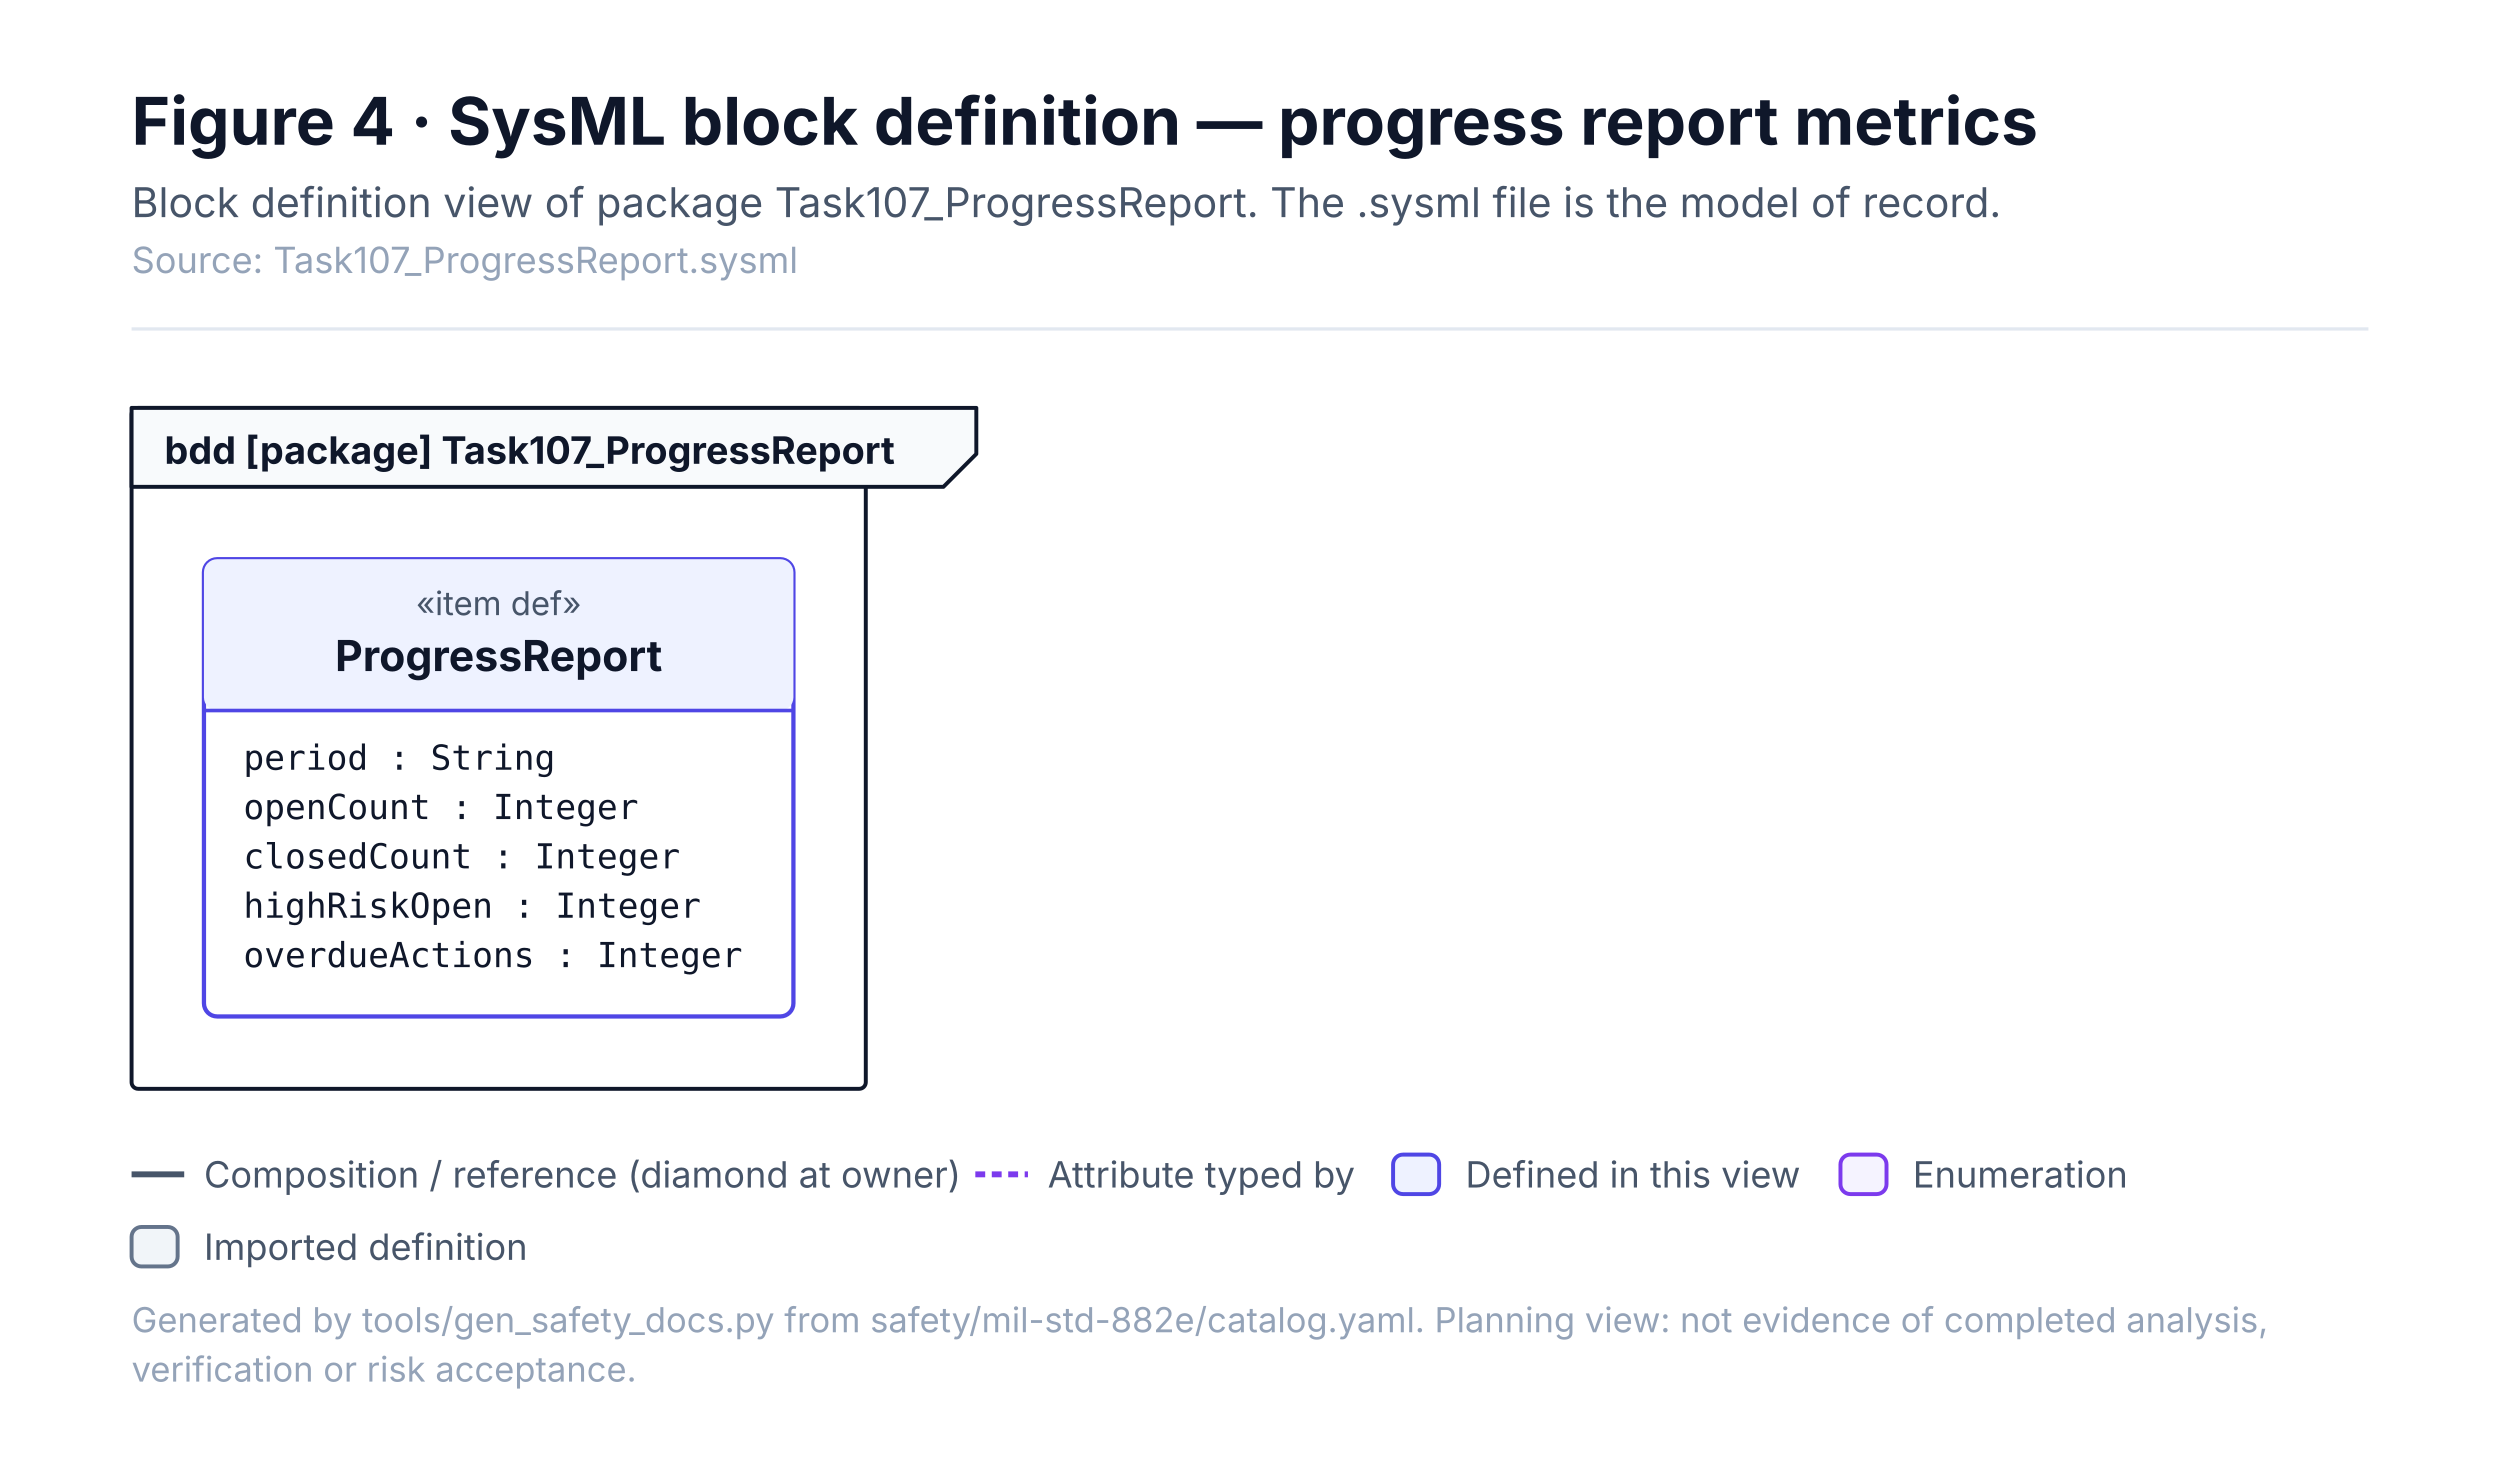
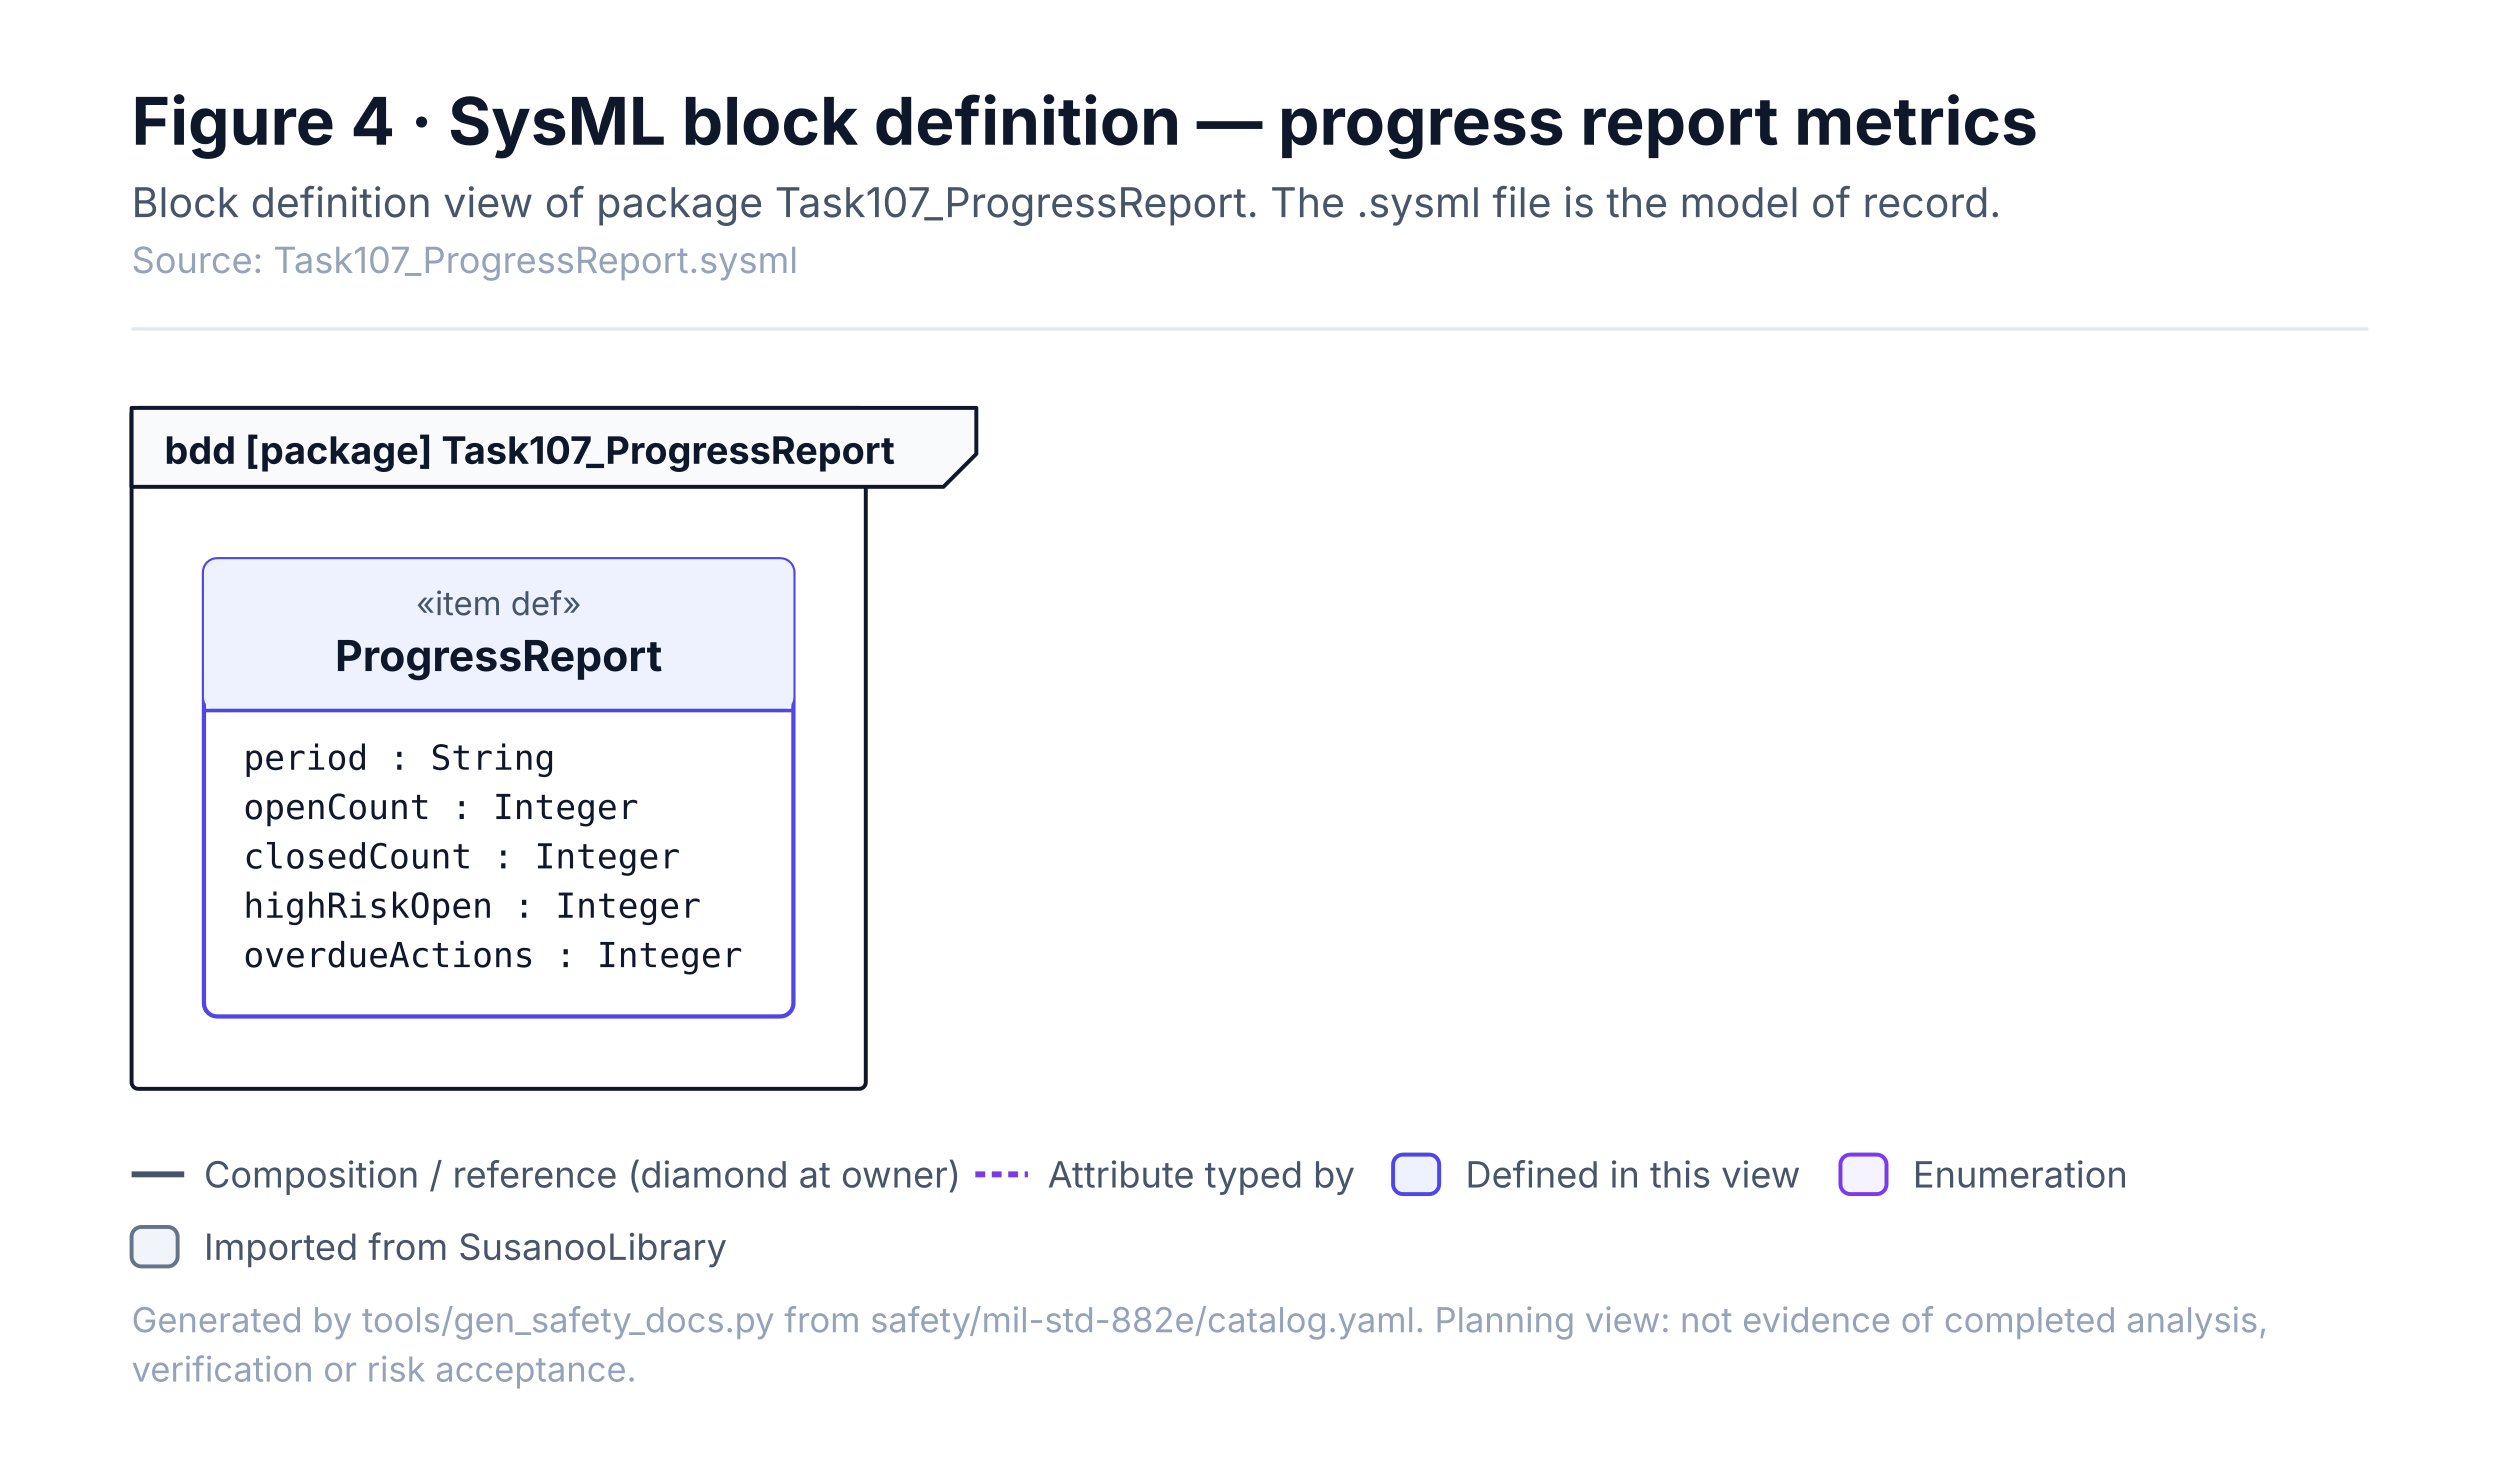
<svg xmlns="http://www.w3.org/2000/svg" width="760" height="449" viewBox="0 0 760 449" font-family="Inter, 'Segoe UI', Helvetica, Arial, sans-serif" role="img">
  <defs>
    <pattern id="hatch" patternUnits="userSpaceOnUse" width="6" height="6" patternTransform="rotate(45)">
      <rect width="6" height="6" fill="#F1F5F9" />
      <line x1="0" y1="0" x2="0" y2="6" stroke="#E2E8F0" stroke-width="2" />
    </pattern>
    <marker id="arr-ink" viewBox="0 0 10 10" refX="9" refY="5" markerWidth="7" markerHeight="7" orient="auto-start-reverse">
      <path d="M0 0 L10 5 L0 10 z" fill="#475569" />
    </marker>
    <marker id="dia-ink" viewBox="0 0 16 10" refX="15" refY="5" markerWidth="12" markerHeight="8" orient="auto-start-reverse">
      <path d="M1 5 L8 1 L15 5 L8 9 z" fill="#475569" />
    </marker>
    <marker id="tri-ink" viewBox="0 0 12 12" refX="11" refY="6" markerWidth="10" markerHeight="10" orient="auto-start-reverse">
      <path d="M1 1 L11 6 L1 11 z" fill="#FFFFFF" stroke="#475569" stroke-width="1.2" />
    </marker>
    <marker id="arr-system" viewBox="0 0 10 10" refX="9" refY="5" markerWidth="7" markerHeight="7" orient="auto-start-reverse">
      <path d="M0 0 L10 5 L0 10 z" fill="#4F46E5" />
    </marker>
    <marker id="dia-system" viewBox="0 0 16 10" refX="15" refY="5" markerWidth="12" markerHeight="8" orient="auto-start-reverse">
      <path d="M1 5 L8 1 L15 5 L8 9 z" fill="#4F46E5" />
    </marker>
    <marker id="tri-system" viewBox="0 0 12 12" refX="11" refY="6" markerWidth="10" markerHeight="10" orient="auto-start-reverse">
      <path d="M1 1 L11 6 L1 11 z" fill="#FFFFFF" stroke="#4F46E5" stroke-width="1.2" />
    </marker>
    <marker id="arr-software" viewBox="0 0 10 10" refX="9" refY="5" markerWidth="7" markerHeight="7" orient="auto-start-reverse">
      <path d="M0 0 L10 5 L0 10 z" fill="#0F766E" />
    </marker>
    <marker id="dia-software" viewBox="0 0 16 10" refX="15" refY="5" markerWidth="12" markerHeight="8" orient="auto-start-reverse">
      <path d="M1 5 L8 1 L15 5 L8 9 z" fill="#0F766E" />
    </marker>
    <marker id="tri-software" viewBox="0 0 12 12" refX="11" refY="6" markerWidth="10" markerHeight="10" orient="auto-start-reverse">
      <path d="M1 1 L11 6 L1 11 z" fill="#FFFFFF" stroke="#0F766E" stroke-width="1.2" />
    </marker>
    <marker id="arr-safety" viewBox="0 0 10 10" refX="9" refY="5" markerWidth="7" markerHeight="7" orient="auto-start-reverse">
      <path d="M0 0 L10 5 L0 10 z" fill="#C2410C" />
    </marker>
    <marker id="dia-safety" viewBox="0 0 16 10" refX="15" refY="5" markerWidth="12" markerHeight="8" orient="auto-start-reverse">
      <path d="M1 5 L8 1 L15 5 L8 9 z" fill="#C2410C" />
    </marker>
    <marker id="tri-safety" viewBox="0 0 12 12" refX="11" refY="6" markerWidth="10" markerHeight="10" orient="auto-start-reverse">
      <path d="M1 1 L11 6 L1 11 z" fill="#FFFFFF" stroke="#C2410C" stroke-width="1.2" />
    </marker>
    <marker id="arr-interface" viewBox="0 0 10 10" refX="9" refY="5" markerWidth="7" markerHeight="7" orient="auto-start-reverse">
      <path d="M0 0 L10 5 L0 10 z" fill="#7C3AED" />
    </marker>
    <marker id="dia-interface" viewBox="0 0 16 10" refX="15" refY="5" markerWidth="12" markerHeight="8" orient="auto-start-reverse">
      <path d="M1 5 L8 1 L15 5 L8 9 z" fill="#7C3AED" />
    </marker>
    <marker id="tri-interface" viewBox="0 0 12 12" refX="11" refY="6" markerWidth="10" markerHeight="10" orient="auto-start-reverse">
      <path d="M1 1 L11 6 L1 11 z" fill="#FFFFFF" stroke="#7C3AED" stroke-width="1.2" />
    </marker>
    <marker id="arr-external" viewBox="0 0 10 10" refX="9" refY="5" markerWidth="7" markerHeight="7" orient="auto-start-reverse">
      <path d="M0 0 L10 5 L0 10 z" fill="#64748B" />
    </marker>
    <marker id="dia-external" viewBox="0 0 16 10" refX="15" refY="5" markerWidth="12" markerHeight="8" orient="auto-start-reverse">
      <path d="M1 5 L8 1 L15 5 L8 9 z" fill="#64748B" />
    </marker>
    <marker id="tri-external" viewBox="0 0 12 12" refX="11" refY="6" markerWidth="10" markerHeight="10" orient="auto-start-reverse">
      <path d="M1 1 L11 6 L1 11 z" fill="#FFFFFF" stroke="#64748B" stroke-width="1.2" />
    </marker>
    <marker id="arr-work" viewBox="0 0 10 10" refX="9" refY="5" markerWidth="7" markerHeight="7" orient="auto-start-reverse">
      <path d="M0 0 L10 5 L0 10 z" fill="#475569" />
    </marker>
    <marker id="dia-work" viewBox="0 0 16 10" refX="15" refY="5" markerWidth="12" markerHeight="8" orient="auto-start-reverse">
      <path d="M1 5 L8 1 L15 5 L8 9 z" fill="#475569" />
    </marker>
    <marker id="tri-work" viewBox="0 0 12 12" refX="11" refY="6" markerWidth="10" markerHeight="10" orient="auto-start-reverse">
      <path d="M1 1 L11 6 L1 11 z" fill="#FFFFFF" stroke="#475569" stroke-width="1.2" />
    </marker>
    <marker id="arr-muted" viewBox="0 0 10 10" refX="9" refY="5" markerWidth="7" markerHeight="7" orient="auto-start-reverse">
      <path d="M0 0 L10 5 L0 10 z" fill="#94A3B8" />
    </marker>
    <marker id="dia-muted" viewBox="0 0 16 10" refX="15" refY="5" markerWidth="12" markerHeight="8" orient="auto-start-reverse">
      <path d="M1 5 L8 1 L15 5 L8 9 z" fill="#94A3B8" />
    </marker>
    <marker id="tri-muted" viewBox="0 0 12 12" refX="11" refY="6" markerWidth="10" markerHeight="10" orient="auto-start-reverse">
      <path d="M1 1 L11 6 L1 11 z" fill="#FFFFFF" stroke="#94A3B8" stroke-width="1.2" />
    </marker>
    <marker id="arr-current" viewBox="0 0 10 10" refX="9" refY="5" markerWidth="7" markerHeight="7" orient="auto-start-reverse">
      <path d="M0 0 L10 5 L0 10 z" fill="#0F172A" />
    </marker>
    <marker id="dia-current" viewBox="0 0 16 10" refX="15" refY="5" markerWidth="12" markerHeight="8" orient="auto-start-reverse">
      <path d="M1 5 L8 1 L15 5 L8 9 z" fill="#0F172A" />
    </marker>
    <marker id="tri-current" viewBox="0 0 12 12" refX="11" refY="6" markerWidth="10" markerHeight="10" orient="auto-start-reverse">
      <path d="M1 1 L11 6 L1 11 z" fill="#FFFFFF" stroke="#0F172A" stroke-width="1.2" />
    </marker>
    <marker id="arr-ok" viewBox="0 0 10 10" refX="9" refY="5" markerWidth="7" markerHeight="7" orient="auto-start-reverse">
      <path d="M0 0 L10 5 L0 10 z" fill="#2E9E6A" />
    </marker>
    <marker id="dia-ok" viewBox="0 0 16 10" refX="15" refY="5" markerWidth="12" markerHeight="8" orient="auto-start-reverse">
      <path d="M1 5 L8 1 L15 5 L8 9 z" fill="#2E9E6A" />
    </marker>
    <marker id="tri-ok" viewBox="0 0 12 12" refX="11" refY="6" markerWidth="10" markerHeight="10" orient="auto-start-reverse">
      <path d="M1 1 L11 6 L1 11 z" fill="#FFFFFF" stroke="#2E9E6A" stroke-width="1.2" />
    </marker>
    <marker id="arr-amber" viewBox="0 0 10 10" refX="9" refY="5" markerWidth="7" markerHeight="7" orient="auto-start-reverse">
      <path d="M0 0 L10 5 L0 10 z" fill="#D97706" />
    </marker>
    <marker id="dia-amber" viewBox="0 0 16 10" refX="15" refY="5" markerWidth="12" markerHeight="8" orient="auto-start-reverse">
      <path d="M1 5 L8 1 L15 5 L8 9 z" fill="#D97706" />
    </marker>
    <marker id="tri-amber" viewBox="0 0 12 12" refX="11" refY="6" markerWidth="10" markerHeight="10" orient="auto-start-reverse">
      <path d="M1 1 L11 6 L1 11 z" fill="#FFFFFF" stroke="#D97706" stroke-width="1.2" />
    </marker>
    <marker id="arr-red" viewBox="0 0 10 10" refX="9" refY="5" markerWidth="7" markerHeight="7" orient="auto-start-reverse">
      <path d="M0 0 L10 5 L0 10 z" fill="#D2553F" />
    </marker>
    <marker id="dia-red" viewBox="0 0 16 10" refX="15" refY="5" markerWidth="12" markerHeight="8" orient="auto-start-reverse">
      <path d="M1 5 L8 1 L15 5 L8 9 z" fill="#D2553F" />
    </marker>
    <marker id="tri-red" viewBox="0 0 12 12" refX="11" refY="6" markerWidth="10" markerHeight="10" orient="auto-start-reverse">
      <path d="M1 1 L11 6 L1 11 z" fill="#FFFFFF" stroke="#D2553F" stroke-width="1.2" />
    </marker>
  </defs>
  <rect x="0" y="0" width="760" height="449" rx="0" fill="#FFFFFF" stroke="none" stroke-width="0" />
  <text x="40" y="44" font-size="20" fill="#0F172A" font-weight="700">Figure 4 · SysML block definition — progress report metrics</text>
  <text x="40" y="66" font-size="12.5" fill="#475569">Block definition view of package Task107_ProgressReport. The .sysml file is the model of record.</text>
  <text x="40" y="83" font-size="11" fill="#94A3B8">Source: Task107_ProgressReport.sysml</text>
  <line x1="40" y1="100" x2="720" y2="100" stroke="#E2E8F0" stroke-width="1" />
  <rect x="40" y="124" width="223.2" height="207" rx="2" fill="none" stroke="#0F172A" stroke-width="1.2" />
  <path d="M40 124 L296.8 124 L296.8 138 L286.8 148 L40 148 Z" stroke="#0F172A" stroke-width="1.2" fill="#F8FAFC" stroke-linejoin="round" stroke-linecap="round" />
  <text x="50" y="141" font-size="11.5" fill="#0F172A" font-weight="700">bdd [package] Task107_ProgressReport</text>
  <g transform="translate(56 164)">
    <rect x="6" y="6" width="179.2" height="139" rx="4" fill="#FFFFFF" stroke="#4F46E5" stroke-width="1.3" />
    <rect x="6" y="6" width="179.2" height="46" rx="4" fill="#EEF2FF" stroke="none" stroke-width="0" />
    <line x1="6" y1="52" x2="185.2" y2="52" stroke="#4F46E5" stroke-width="1.1" />
    <text x="95.6" y="23" font-size="10" fill="#475569" text-anchor="middle">«item def»</text>
    <text x="95.6" y="40" font-size="13" fill="#0F172A" font-weight="700" text-anchor="middle">ProgressReport</text>
    <text x="18" y="70" font-size="10.5" fill="#0F172A" font-family="'JetBrains Mono', 'SFMono-Regular', Menlo, Consolas, monospace">period : String</text>
    <text x="18" y="85" font-size="10.5" fill="#0F172A" font-family="'JetBrains Mono', 'SFMono-Regular', Menlo, Consolas, monospace">openCount : Integer</text>
    <text x="18" y="100" font-size="10.5" fill="#0F172A" font-family="'JetBrains Mono', 'SFMono-Regular', Menlo, Consolas, monospace">closedCount : Integer</text>
    <text x="18" y="115" font-size="10.5" fill="#0F172A" font-family="'JetBrains Mono', 'SFMono-Regular', Menlo, Consolas, monospace">highRiskOpen : Integer</text>
    <text x="18" y="130" font-size="10.5" fill="#0F172A" font-family="'JetBrains Mono', 'SFMono-Regular', Menlo, Consolas, monospace">overdueActions : Integer</text>
  </g>
  <line x1="40" y1="357" x2="56" y2="357" stroke="#475569" stroke-width="1.8" />
  <text x="62" y="361" font-size="11" fill="#475569">Composition / reference (diamond at owner)</text>
  <line x1="296.5" y1="357" x2="312.5" y2="357" stroke="#7C3AED" stroke-width="1.8" stroke-dasharray="3 2" />
  <text x="318.5" y="361" font-size="11" fill="#475569">Attribute typed by</text>
  <rect x="423.5" y="351" width="14" height="12" rx="3" fill="#EEF2FF" stroke="#4F46E5" stroke-width="1.2" />
  <text x="445.5" y="361" font-size="11" fill="#475569">Defined in this view</text>
  <rect x="559.5" y="351" width="14" height="12" rx="3" fill="#F5F3FF" stroke="#7C3AED" stroke-width="1.2" />
  <text x="581.5" y="361" font-size="11" fill="#475569">Enumeration</text>
  <rect x="40" y="373" width="14" height="12" rx="3" fill="#F1F5F9" stroke="#64748B" stroke-width="1.2" />
-   <text x="62" y="383" font-size="11" fill="#475569">Imported definition</text>
+   <text x="62" y="383" font-size="11" fill="#475569">Imported from SusanooLibrary</text>
  <text x="40" y="405" font-size="10.5" fill="#94A3B8">Generated by tools/gen_safety_docs.py from safety/mil-std-882e/catalog.yaml. Planning view: not evidence of completed analysis,</text>
  <text x="40" y="420" font-size="10.5" fill="#94A3B8">verification or risk acceptance.</text>
</svg>
